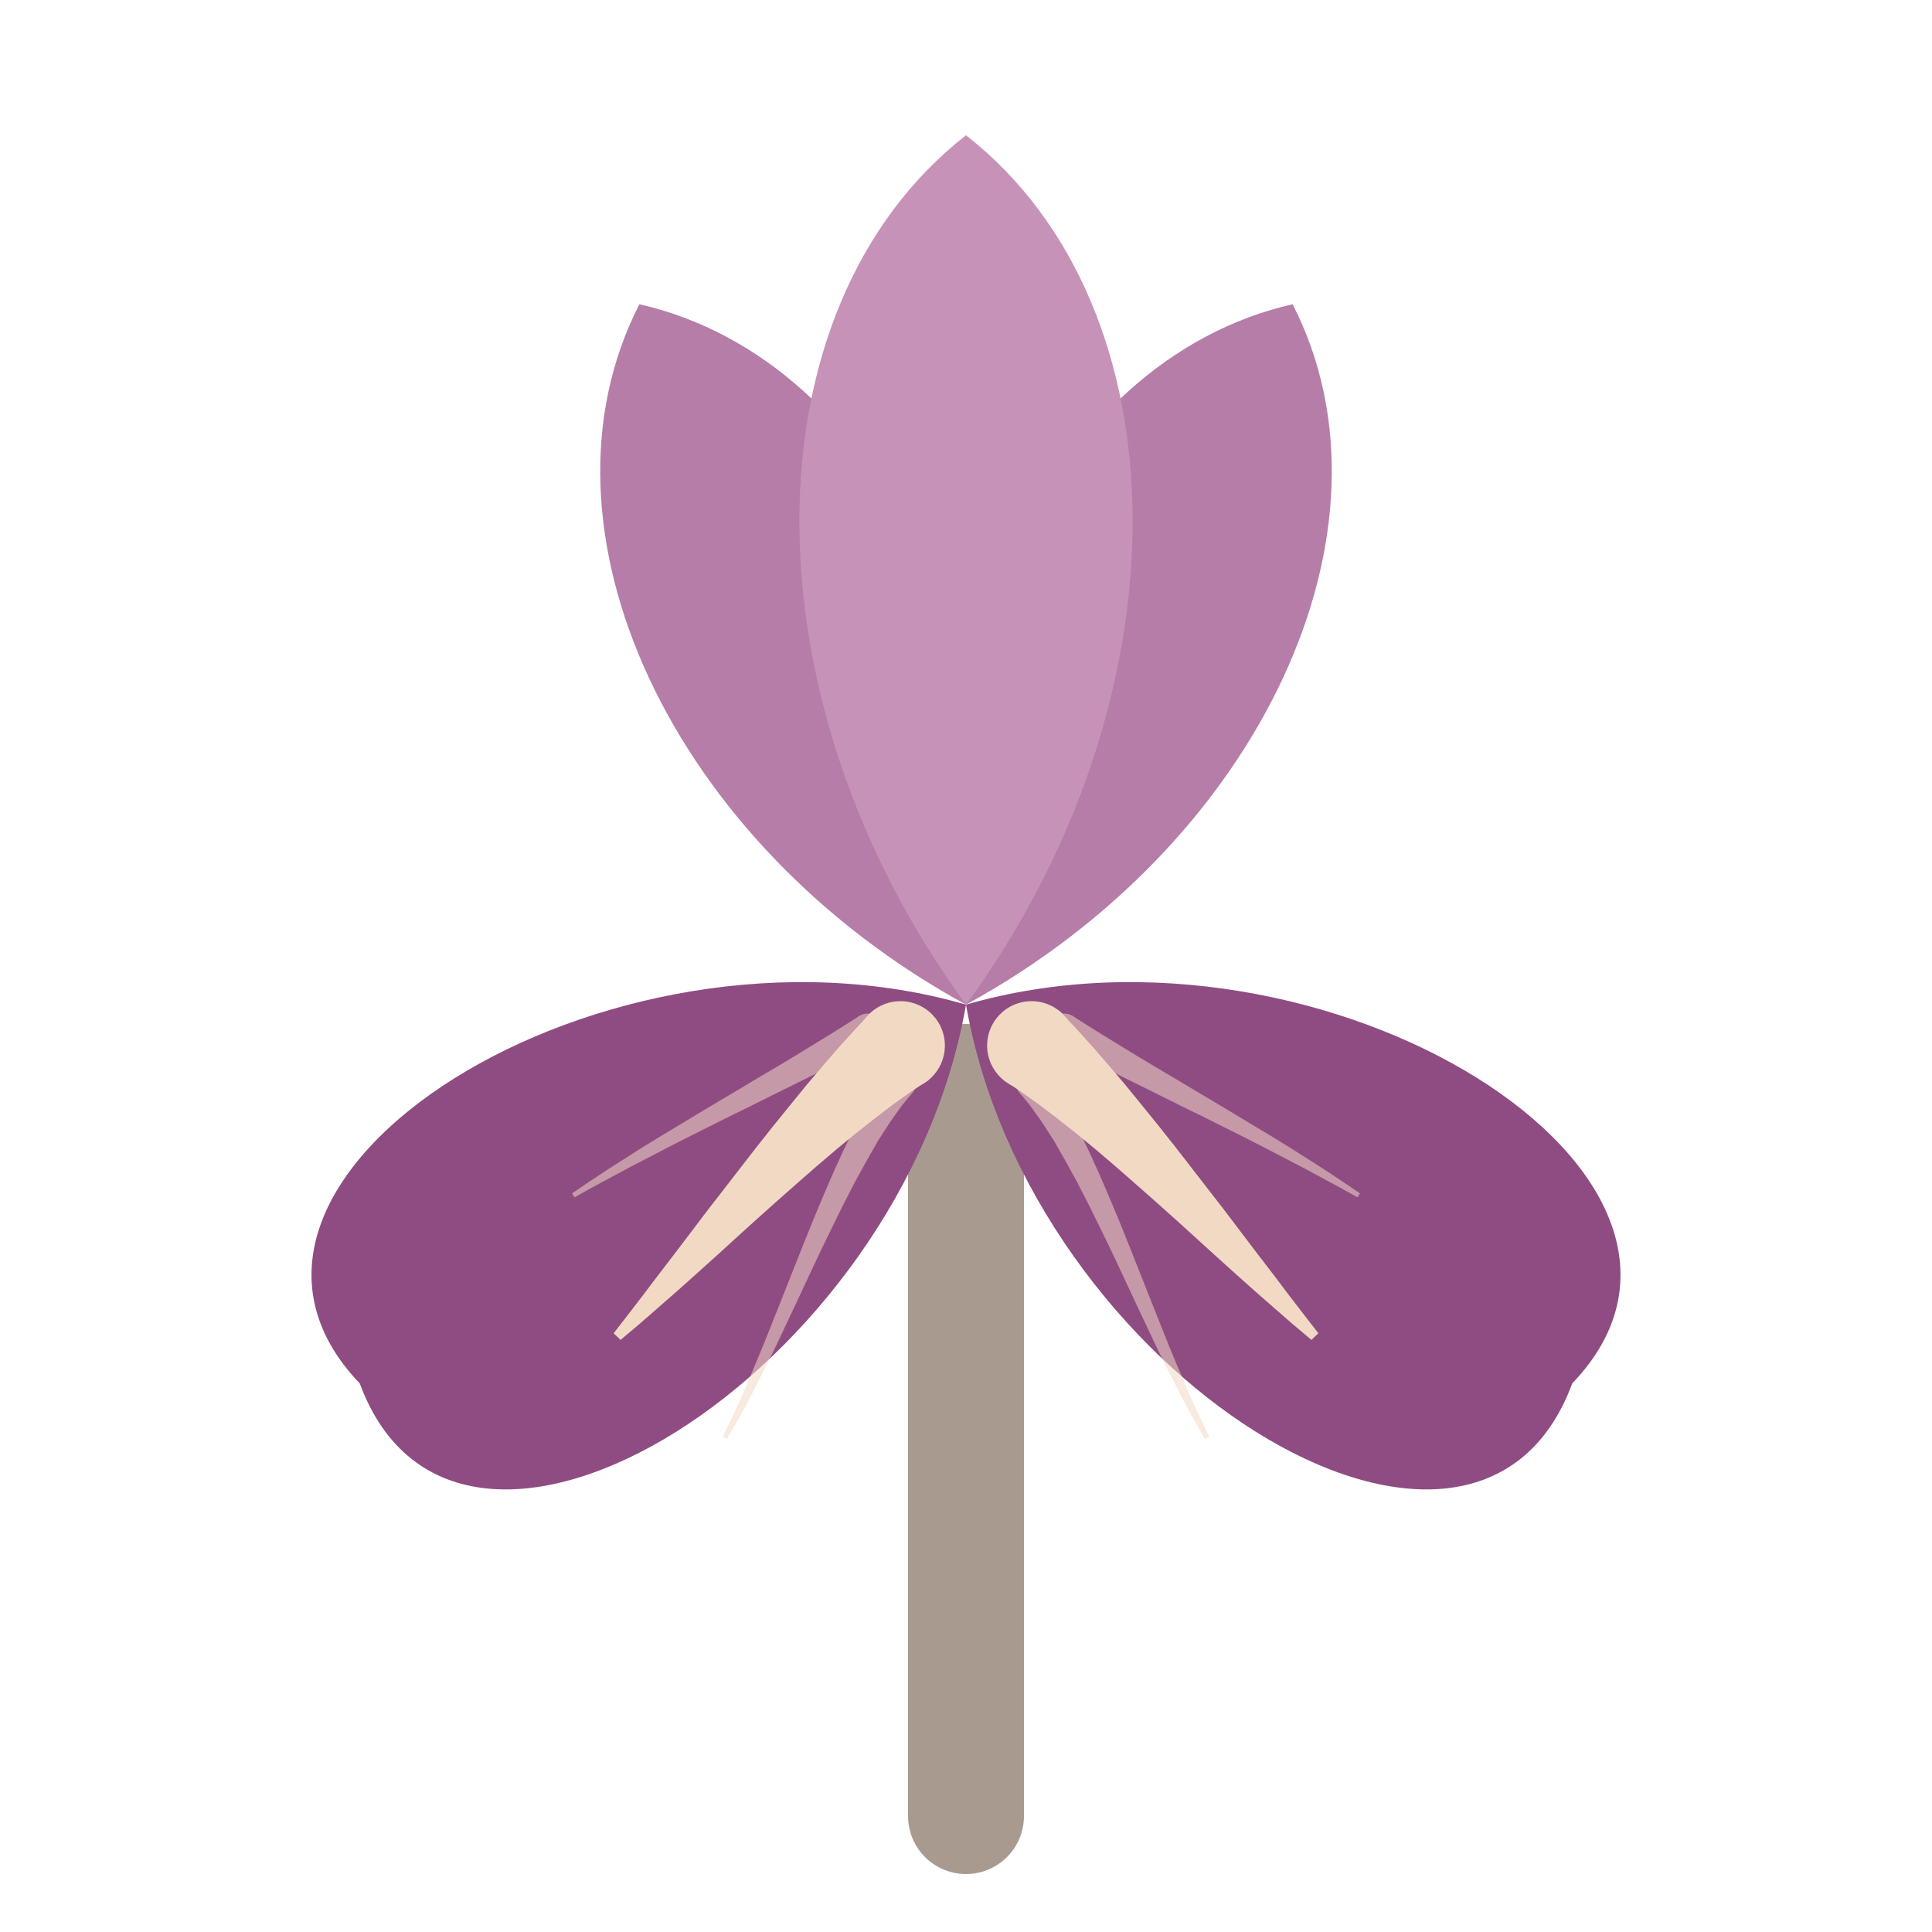
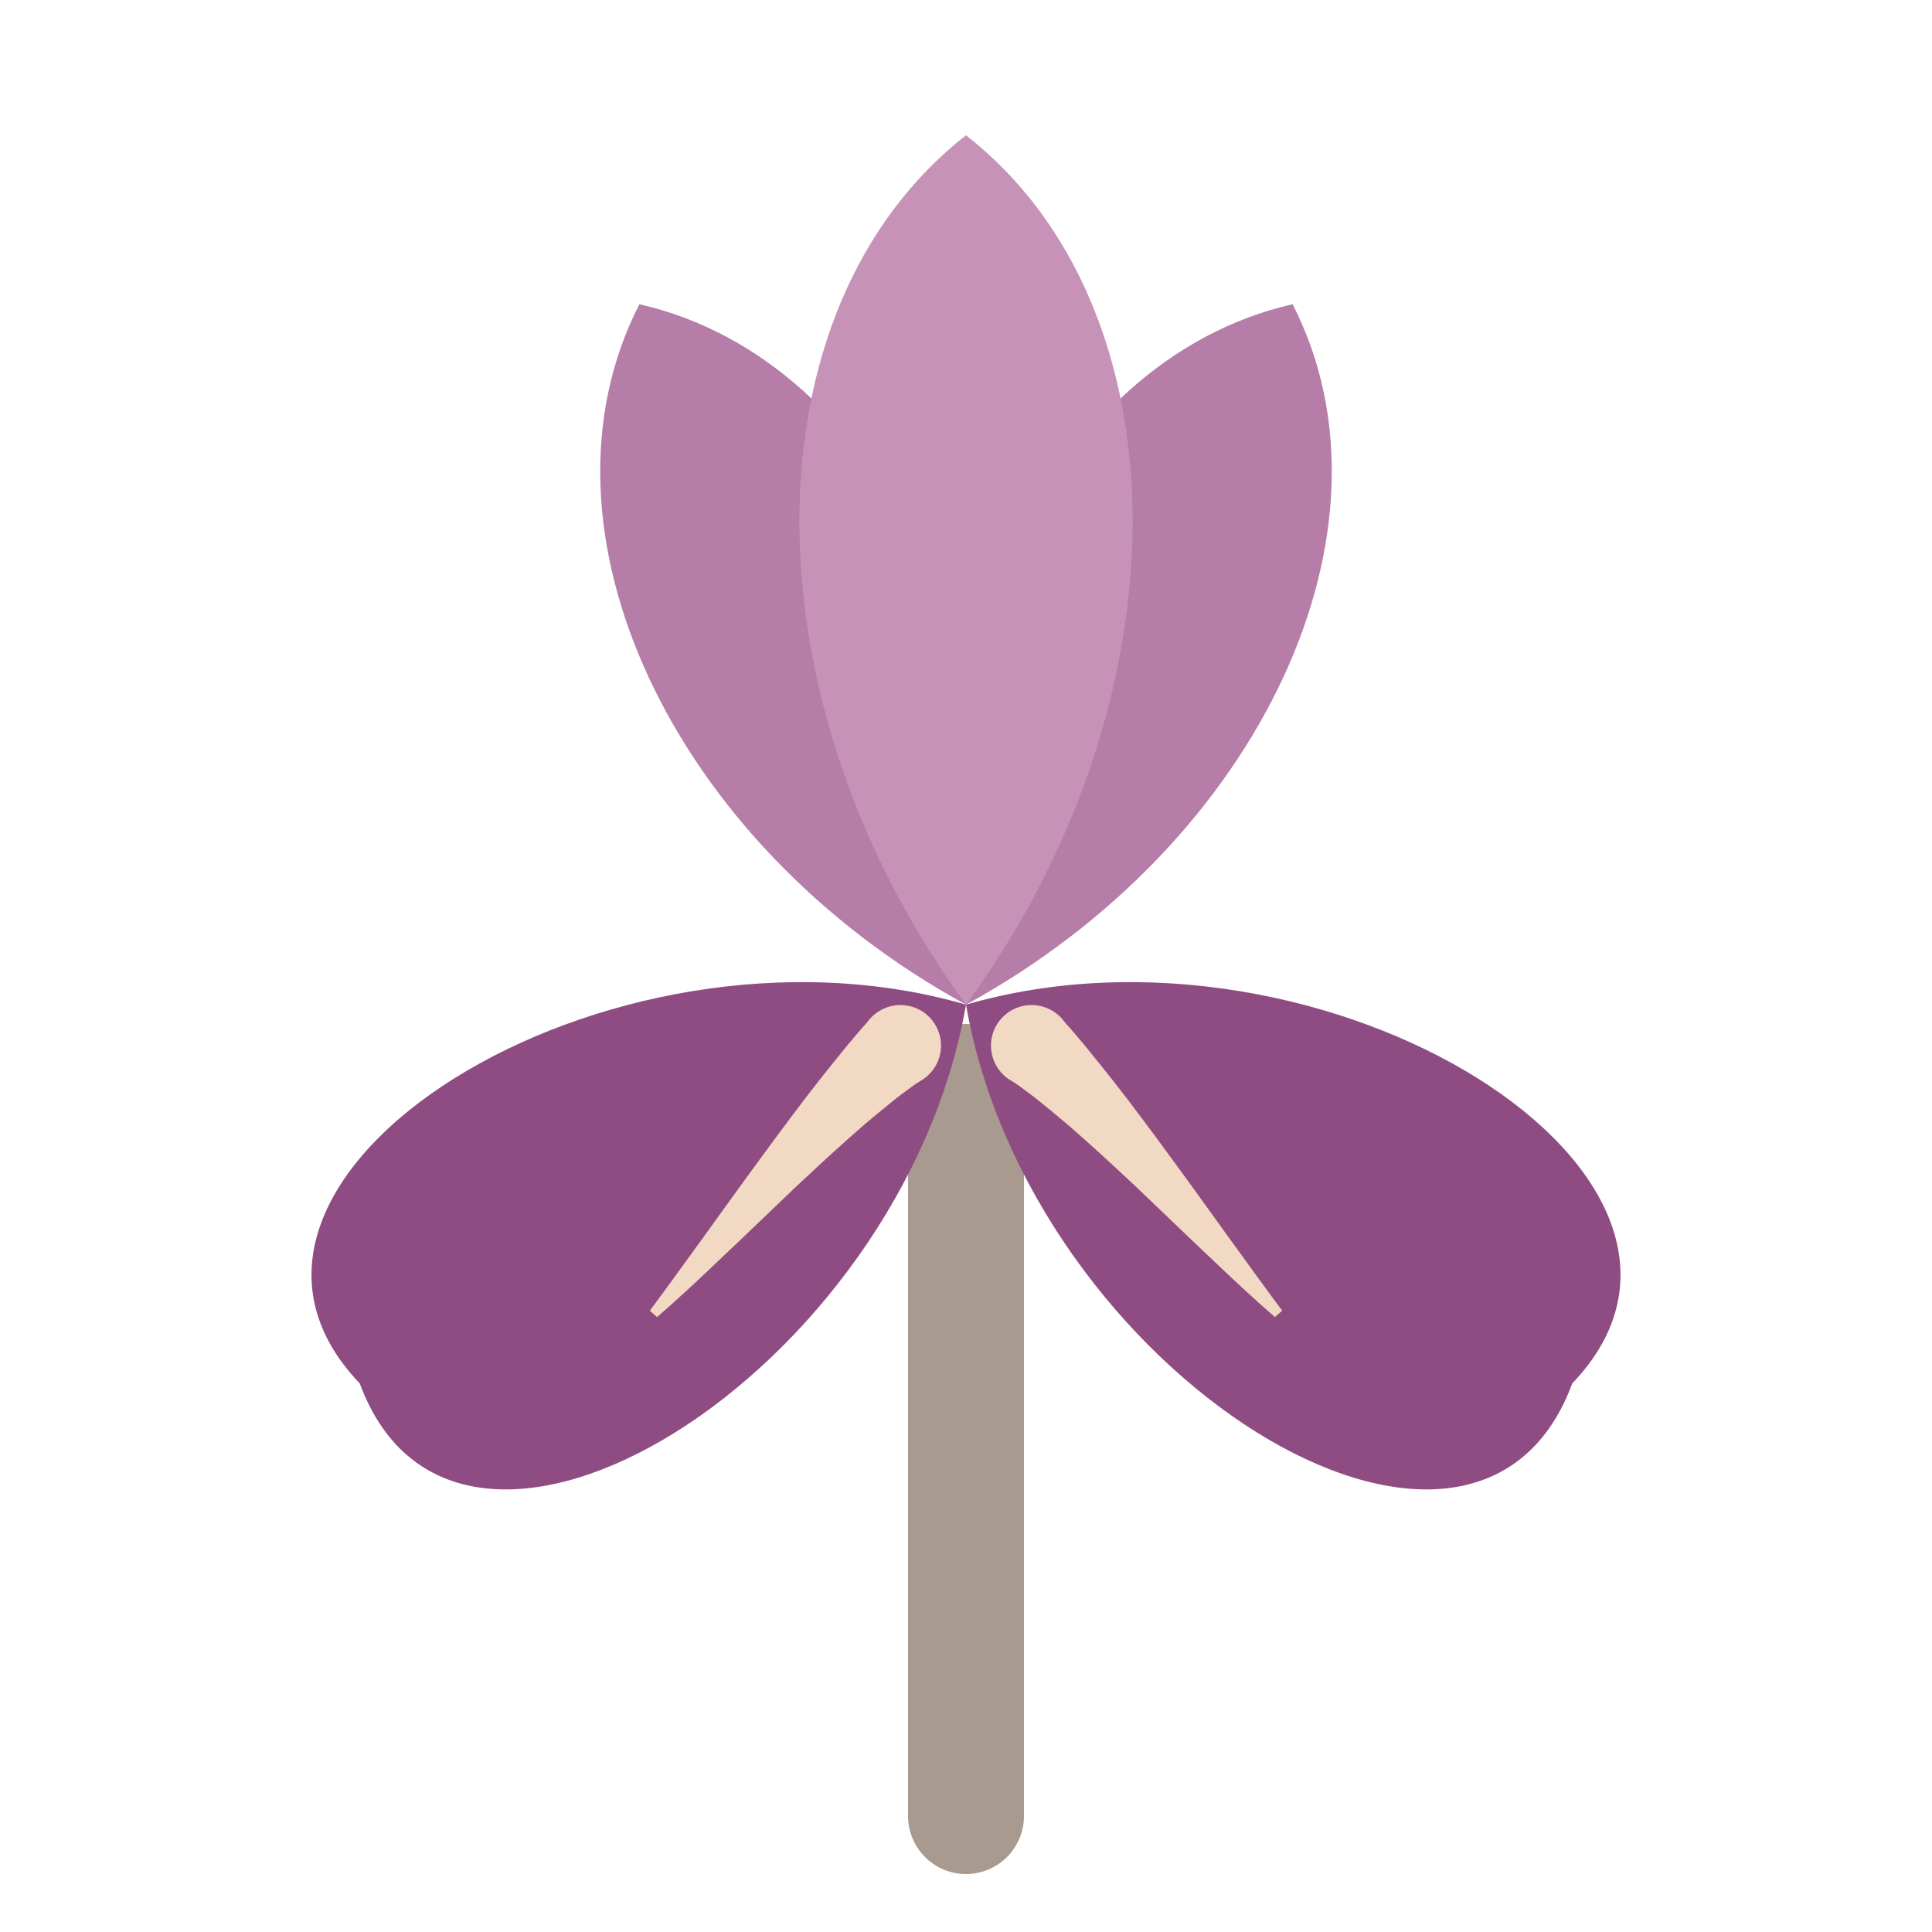
<svg xmlns="http://www.w3.org/2000/svg" viewBox="0 0 100 100">
  <path d="M50 56 V94" fill="none" stroke="#A89A8F" stroke-width="6" stroke-linecap="round" />
  <g transform="translate(50 52) rotate(122)">
    <path d="M0 0 C-14.4 -12.9 -14.4 -40.0 0 -37 C14.4 -40.0 14.4 -12.9 0 0 Z" fill="#8F4C82" />
    <g fill="#F2D9C4">
-       <path d="M2.28 -3.70 L2.31 -4.77 L2.38 -5.91 L2.49 -7.11 L2.63 -8.37 L2.80 -9.67 L3.00 -11.01 L3.22 -12.37 L3.45 -13.75 L3.69 -15.14 L3.94 -16.53 L4.19 -17.90 L4.43 -19.26 L4.66 -20.60 L4.87 -21.90 L5.07 -23.15 L5.24 -24.36 L4.76 -24.48 L4.34 -23.34 L3.90 -22.16 L3.43 -20.93 L2.96 -19.67 L2.47 -18.38 L1.97 -17.07 L1.48 -15.74 L0.99 -14.41 L0.50 -13.08 L0.03 -11.76 L-0.42 -10.45 L-0.86 -9.16 L-1.26 -7.90 L-1.64 -6.66 L-1.98 -5.46 L-2.28 -4.30 Z" />
-       <circle cx="0.00" cy="-4.00" r="2.30" />
-     </g>
-     <g fill="#F2D9C4" opacity="0.55">
-       <path d="M-0.77 -5.03 L-0.85 -5.96 L-0.94 -6.94 L-1.04 -7.96 L-1.14 -9.02 L-1.25 -10.12 L-1.36 -11.24 L-1.47 -12.38 L-1.59 -13.53 L-1.70 -14.70 L-1.81 -15.86 L-1.91 -17.01 L-2.00 -18.15 L-2.09 -19.28 L-2.16 -20.37 L-2.23 -21.44 L-2.28 -22.47 L-2.52 -22.47 L-2.56 -21.44 L-2.59 -20.36 L-2.60 -19.26 L-2.61 -18.13 L-2.60 -16.98 L-2.58 -15.82 L-2.56 -14.65 L-2.54 -13.48 L-2.51 -12.32 L-2.49 -11.17 L-2.46 -10.05 L-2.44 -8.95 L-2.43 -7.88 L-2.42 -6.86 L-2.42 -5.89 L-2.43 -4.97 Z" />
-       <circle cx="-1.60" cy="-5.00" r="0.83" />
-     </g>
-     <g fill="#F2D9C4" opacity="0.55">
-       <path d="M2.38 -4.72 L2.68 -5.61 L3.08 -6.57 L3.56 -7.59 L4.13 -8.65 L4.75 -9.76 L5.43 -10.90 L6.15 -12.06 L6.89 -13.24 L7.66 -14.43 L8.43 -15.62 L9.19 -16.80 L9.94 -17.97 L10.65 -19.13 L11.33 -20.26 L11.95 -21.35 L12.51 -22.41 L12.29 -22.53 L11.66 -21.52 L10.97 -20.48 L10.22 -19.41 L9.44 -18.31 L8.62 -17.19 L7.79 -16.06 L6.95 -14.92 L6.11 -13.78 L5.28 -12.64 L4.48 -11.51 L3.72 -10.41 L3.00 -9.32 L2.34 -8.26 L1.75 -7.23 L1.24 -6.23 L0.82 -5.28 Z" />
-       <circle cx="1.60" cy="-5.00" r="0.83" />
+       <path d="M2.07 -3.67 L2.11 -4.58 L2.19 -5.56 L2.32 -6.61 L2.47 -7.71 L2.66 -8.87 L2.87 -10.06 L3.10 -11.27 L3.34 -12.51 L3.60 -13.76 L3.86 -15.01 L4.12 -16.26 L4.37 -17.49 L4.62 -18.71 L4.85 -19.89 L5.06 -21.04 L5.24 -22.13 L4.76 -22.27 L4.35 -21.23 L3.92 -20.16 L3.47 -19.05 L3.01 -17.91 L2.53 -16.74 L2.05 -15.56 L1.57 -14.38 L1.09 -13.18 L0.62 -12.00 L0.16 -10.82 L-0.28 -9.67 L-0.70 -8.53 L-1.09 -7.42 L-1.46 -6.35 L-1.79 -5.32 L-2.07 -4.33 Z" />
+       <circle cx="0.00" cy="-4.00" r="2.10" />
    </g>
  </g>
  <g transform="translate(50 52) rotate(-122)">
    <path d="M0 0 C-14.4 -12.9 -14.4 -40.0 0 -37 C14.4 -40.0 14.4 -12.9 0 0 Z" fill="#8F4C82" />
    <g fill="#F2D9C4">
-       <path d="M2.28 -4.30 L1.98 -5.46 L1.64 -6.66 L1.26 -7.90 L0.86 -9.16 L0.42 -10.45 L-0.03 -11.76 L-0.50 -13.08 L-0.99 -14.41 L-1.48 -15.74 L-1.97 -17.07 L-2.47 -18.38 L-2.96 -19.67 L-3.43 -20.93 L-3.90 -22.16 L-4.34 -23.34 L-4.76 -24.48 L-5.24 -24.36 L-5.07 -23.15 L-4.87 -21.90 L-4.66 -20.60 L-4.43 -19.26 L-4.19 -17.90 L-3.94 -16.53 L-3.69 -15.14 L-3.45 -13.75 L-3.22 -12.37 L-3.00 -11.01 L-2.80 -9.67 L-2.63 -8.37 L-2.49 -7.11 L-2.38 -5.91 L-2.31 -4.77 L-2.28 -3.70 Z" />
-       <circle cx="0.00" cy="-4.00" r="2.30" />
-     </g>
-     <g fill="#F2D9C4" opacity="0.55">
-       <path d="M-0.82 -5.28 L-1.24 -6.23 L-1.75 -7.23 L-2.34 -8.26 L-3.00 -9.32 L-3.72 -10.41 L-4.48 -11.51 L-5.28 -12.64 L-6.11 -13.78 L-6.95 -14.92 L-7.79 -16.06 L-8.62 -17.19 L-9.44 -18.31 L-10.22 -19.41 L-10.97 -20.48 L-11.66 -21.52 L-12.29 -22.53 L-12.51 -22.41 L-11.95 -21.35 L-11.33 -20.26 L-10.65 -19.13 L-9.94 -17.97 L-9.19 -16.80 L-8.43 -15.62 L-7.66 -14.43 L-6.89 -13.24 L-6.15 -12.06 L-5.43 -10.90 L-4.75 -9.76 L-4.13 -8.65 L-3.56 -7.59 L-3.08 -6.57 L-2.68 -5.61 L-2.38 -4.72 Z" />
-       <circle cx="-1.60" cy="-5.00" r="0.83" />
-     </g>
-     <g fill="#F2D9C4" opacity="0.55">
-       <path d="M2.43 -4.97 L2.42 -5.89 L2.42 -6.86 L2.43 -7.88 L2.44 -8.95 L2.46 -10.05 L2.49 -11.17 L2.51 -12.32 L2.54 -13.48 L2.56 -14.65 L2.58 -15.82 L2.60 -16.98 L2.61 -18.13 L2.60 -19.26 L2.59 -20.36 L2.56 -21.44 L2.52 -22.47 L2.28 -22.47 L2.23 -21.44 L2.16 -20.37 L2.09 -19.28 L2.00 -18.15 L1.91 -17.01 L1.81 -15.86 L1.70 -14.70 L1.59 -13.53 L1.47 -12.38 L1.36 -11.24 L1.25 -10.12 L1.14 -9.02 L1.04 -7.96 L0.94 -6.94 L0.85 -5.96 L0.77 -5.03 Z" />
-       <circle cx="1.60" cy="-5.00" r="0.83" />
+       <path d="M2.07 -4.33 L1.79 -5.32 L1.46 -6.35 L1.09 -7.42 L0.70 -8.53 L0.28 -9.67 L-0.16 -10.82 L-0.62 -12.00 L-1.09 -13.18 L-1.57 -14.38 L-2.05 -15.56 L-2.53 -16.74 L-3.01 -17.91 L-3.47 -19.05 L-3.92 -20.16 L-4.35 -21.23 L-4.76 -22.27 L-5.24 -22.13 L-5.06 -21.04 L-4.85 -19.89 L-4.62 -18.71 L-4.37 -17.49 L-4.12 -16.26 L-3.86 -15.01 L-3.60 -13.76 L-3.34 -12.51 L-3.10 -11.27 L-2.87 -10.06 L-2.66 -8.87 L-2.47 -7.71 L-2.32 -6.61 L-2.19 -5.56 L-2.11 -4.58 L-2.07 -3.67 Z" />
+       <circle cx="0.00" cy="-4.00" r="2.10" />
    </g>
  </g>
  <g transform="translate(50 52) rotate(25)">
    <path d="M0 0 C-10.3 -14.0 -10.3 -32.0 0 -40 C10.3 -32.0 10.3 -14.0 0 0 Z" fill="#B57DA8" />
  </g>
  <g transform="translate(50 52) rotate(-25)">
    <path d="M0 0 C-10.3 -14.0 -10.3 -32.0 0 -40 C10.3 -32.0 10.3 -14.0 0 0 Z" fill="#B57DA8" />
  </g>
  <g transform="translate(50 52) rotate(0)">
    <path d="M0 0 C-11.5 -15.7 -11.5 -36.0 0 -45 C11.5 -36.0 11.5 -15.7 0 0 Z" fill="#C792B8" />
  </g>
</svg>
